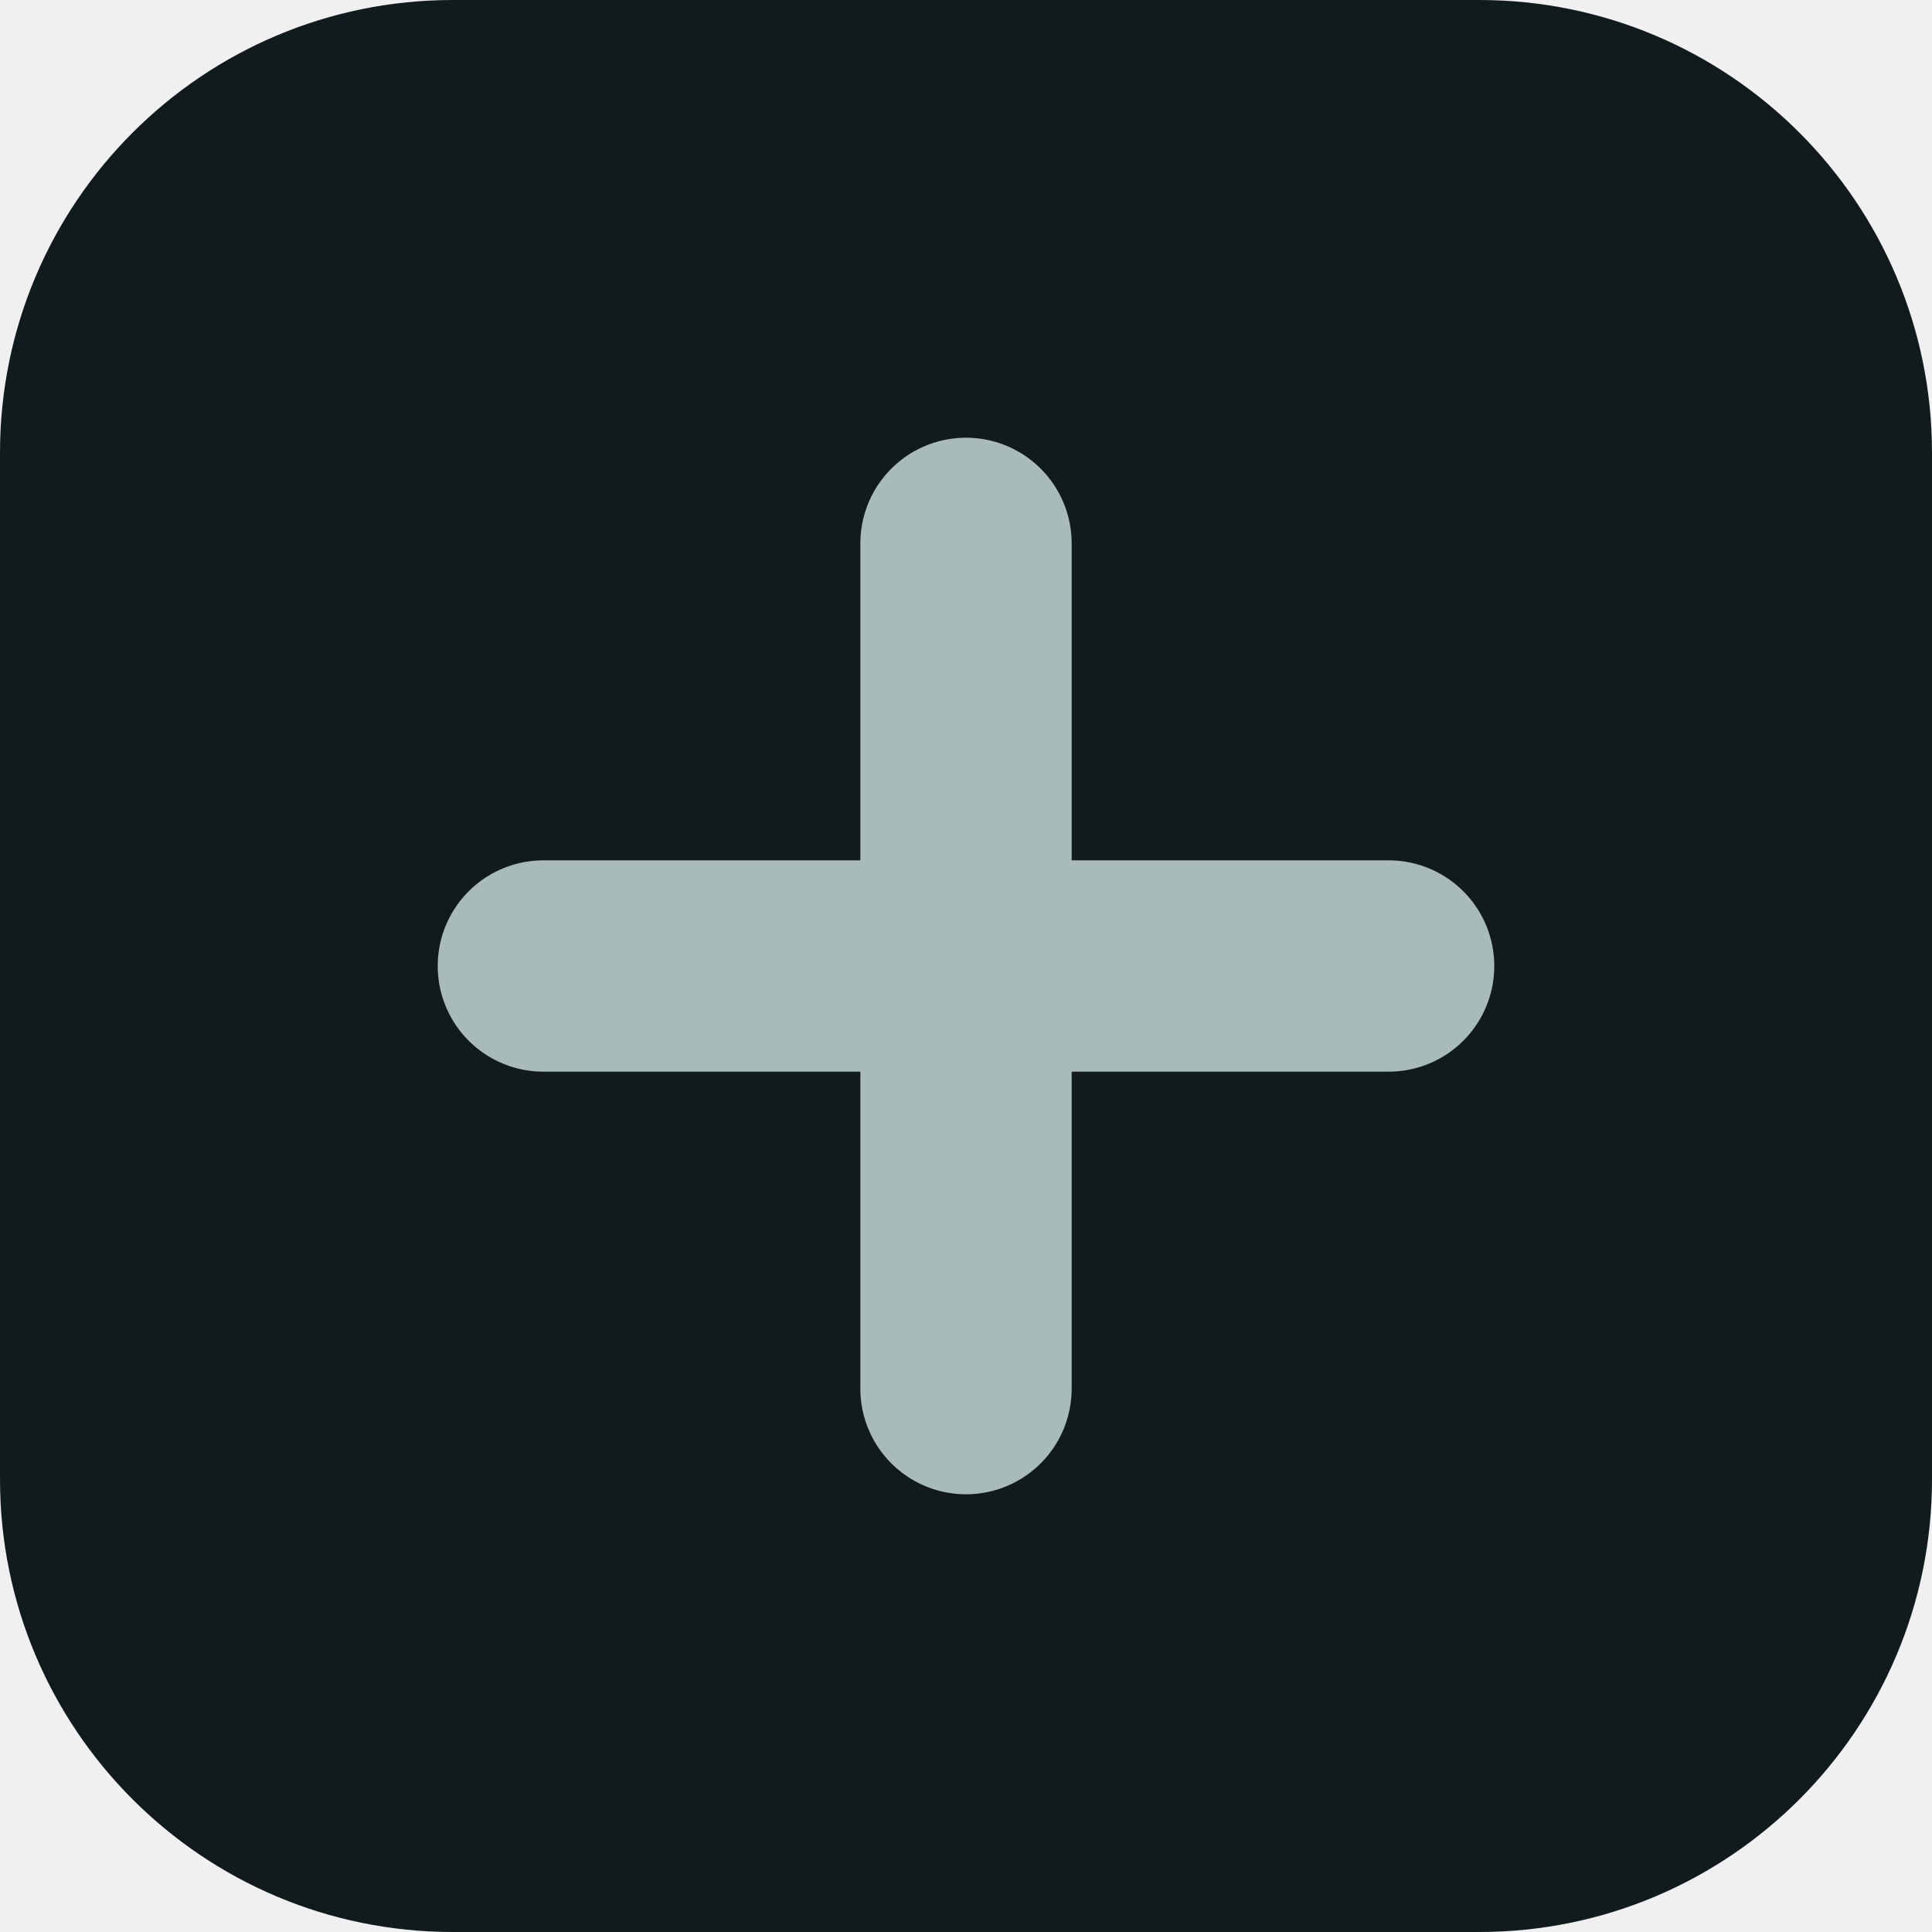
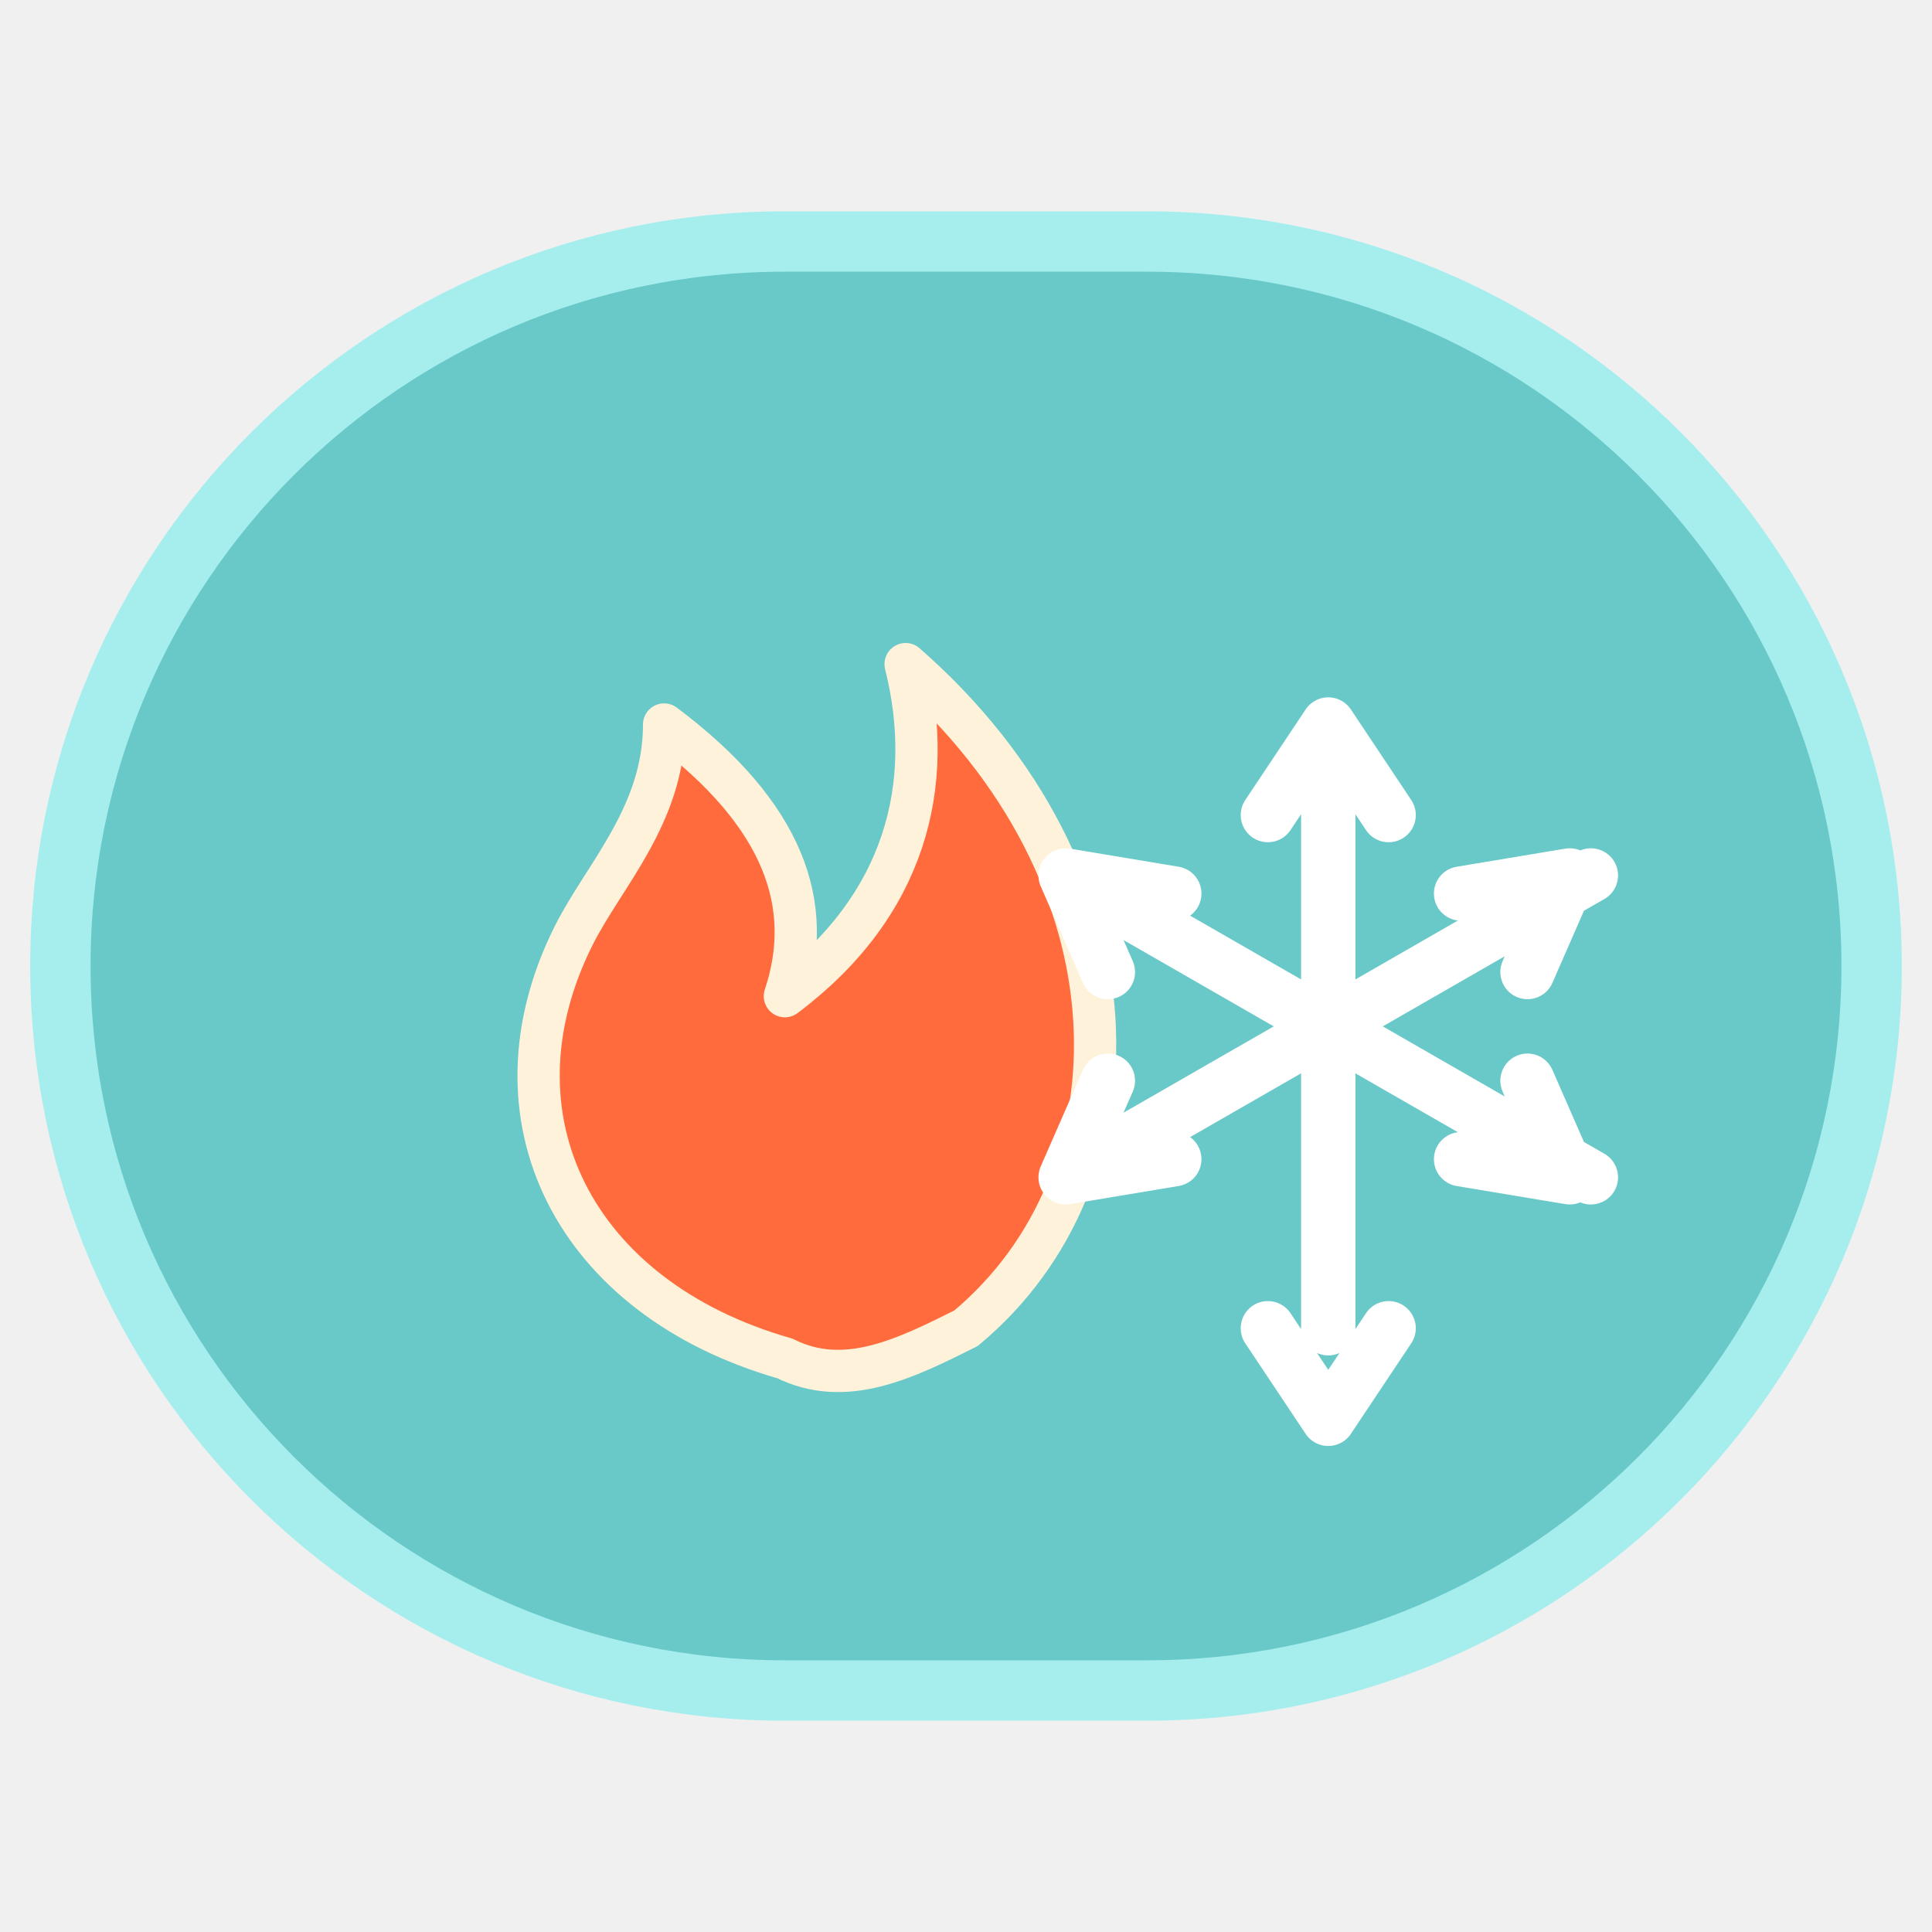
<svg xmlns="http://www.w3.org/2000/svg" viewBox="0 0 64 64">
-   <rect width="64" height="64" rx="15" fill="#111B1E" />
-   <path d="M18 32h28M32 18v28" stroke="#A9BBB8" stroke-width="7" stroke-linecap="round" />
+   <rect x="2" y="8" width="60" height="48" rx="24" fill="#69c8c8" stroke="#a6eeee" stroke-width="2" />
+   <path d="M26 45c-7-2-10-8-7-14 1-2 3-4 3-7 4 3 5 6 4 9 4-3 5-7 4-11 8 7 8 17 2 22-2 1-4 2-6 1z" fill="#ff6b3d" stroke="#fff2da" stroke-width="1.4" stroke-linejoin="round" />
+   <g stroke="#fff" stroke-width="1.8" stroke-linecap="round">
+     <path d="M44 24v20M35.3 29l17.4 10M35.3 39l17.4-10M44 24l-2 3m2-3 2 3m-2 20-2-3m2 3 2-3M35.3 29l3.6.6m-3.6-.6 1.4 3.2m15.3 6.8-3.6-.6m3.6.6-1.4-3.2m-15.3 3.2 3.6-.6m-3.6.6 1.4-3.2m15.3-6.8-3.6.6m3.6-.6-1.4 3.2" />
+   </g>
</svg>
